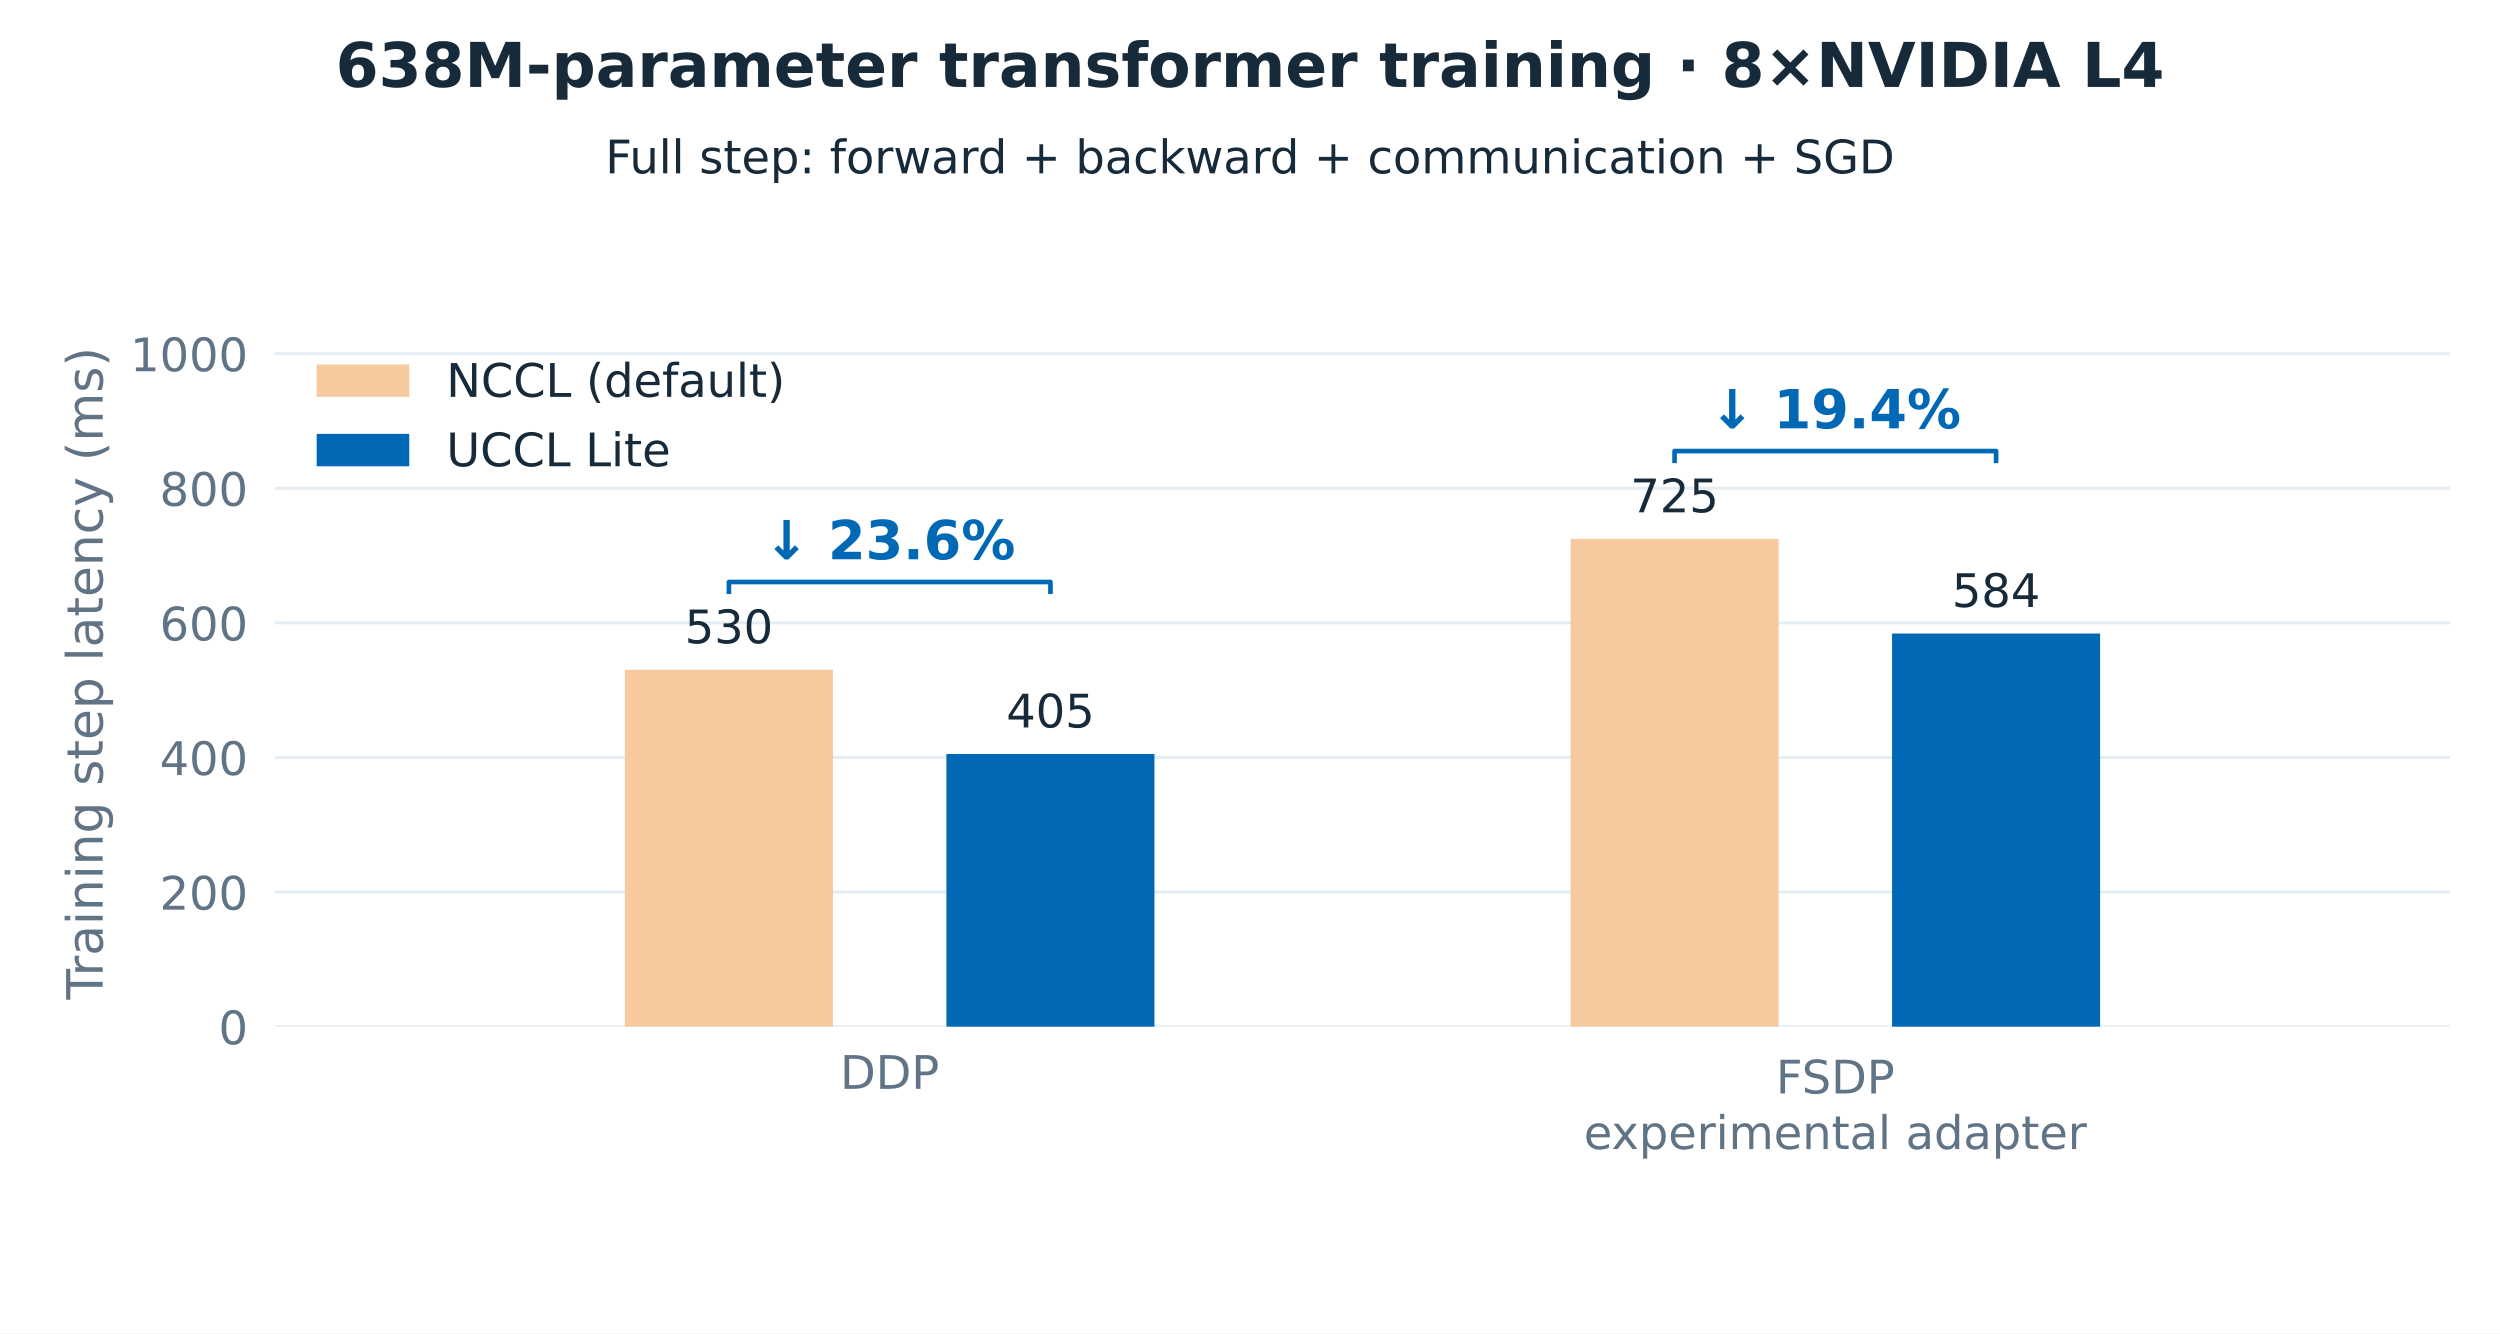
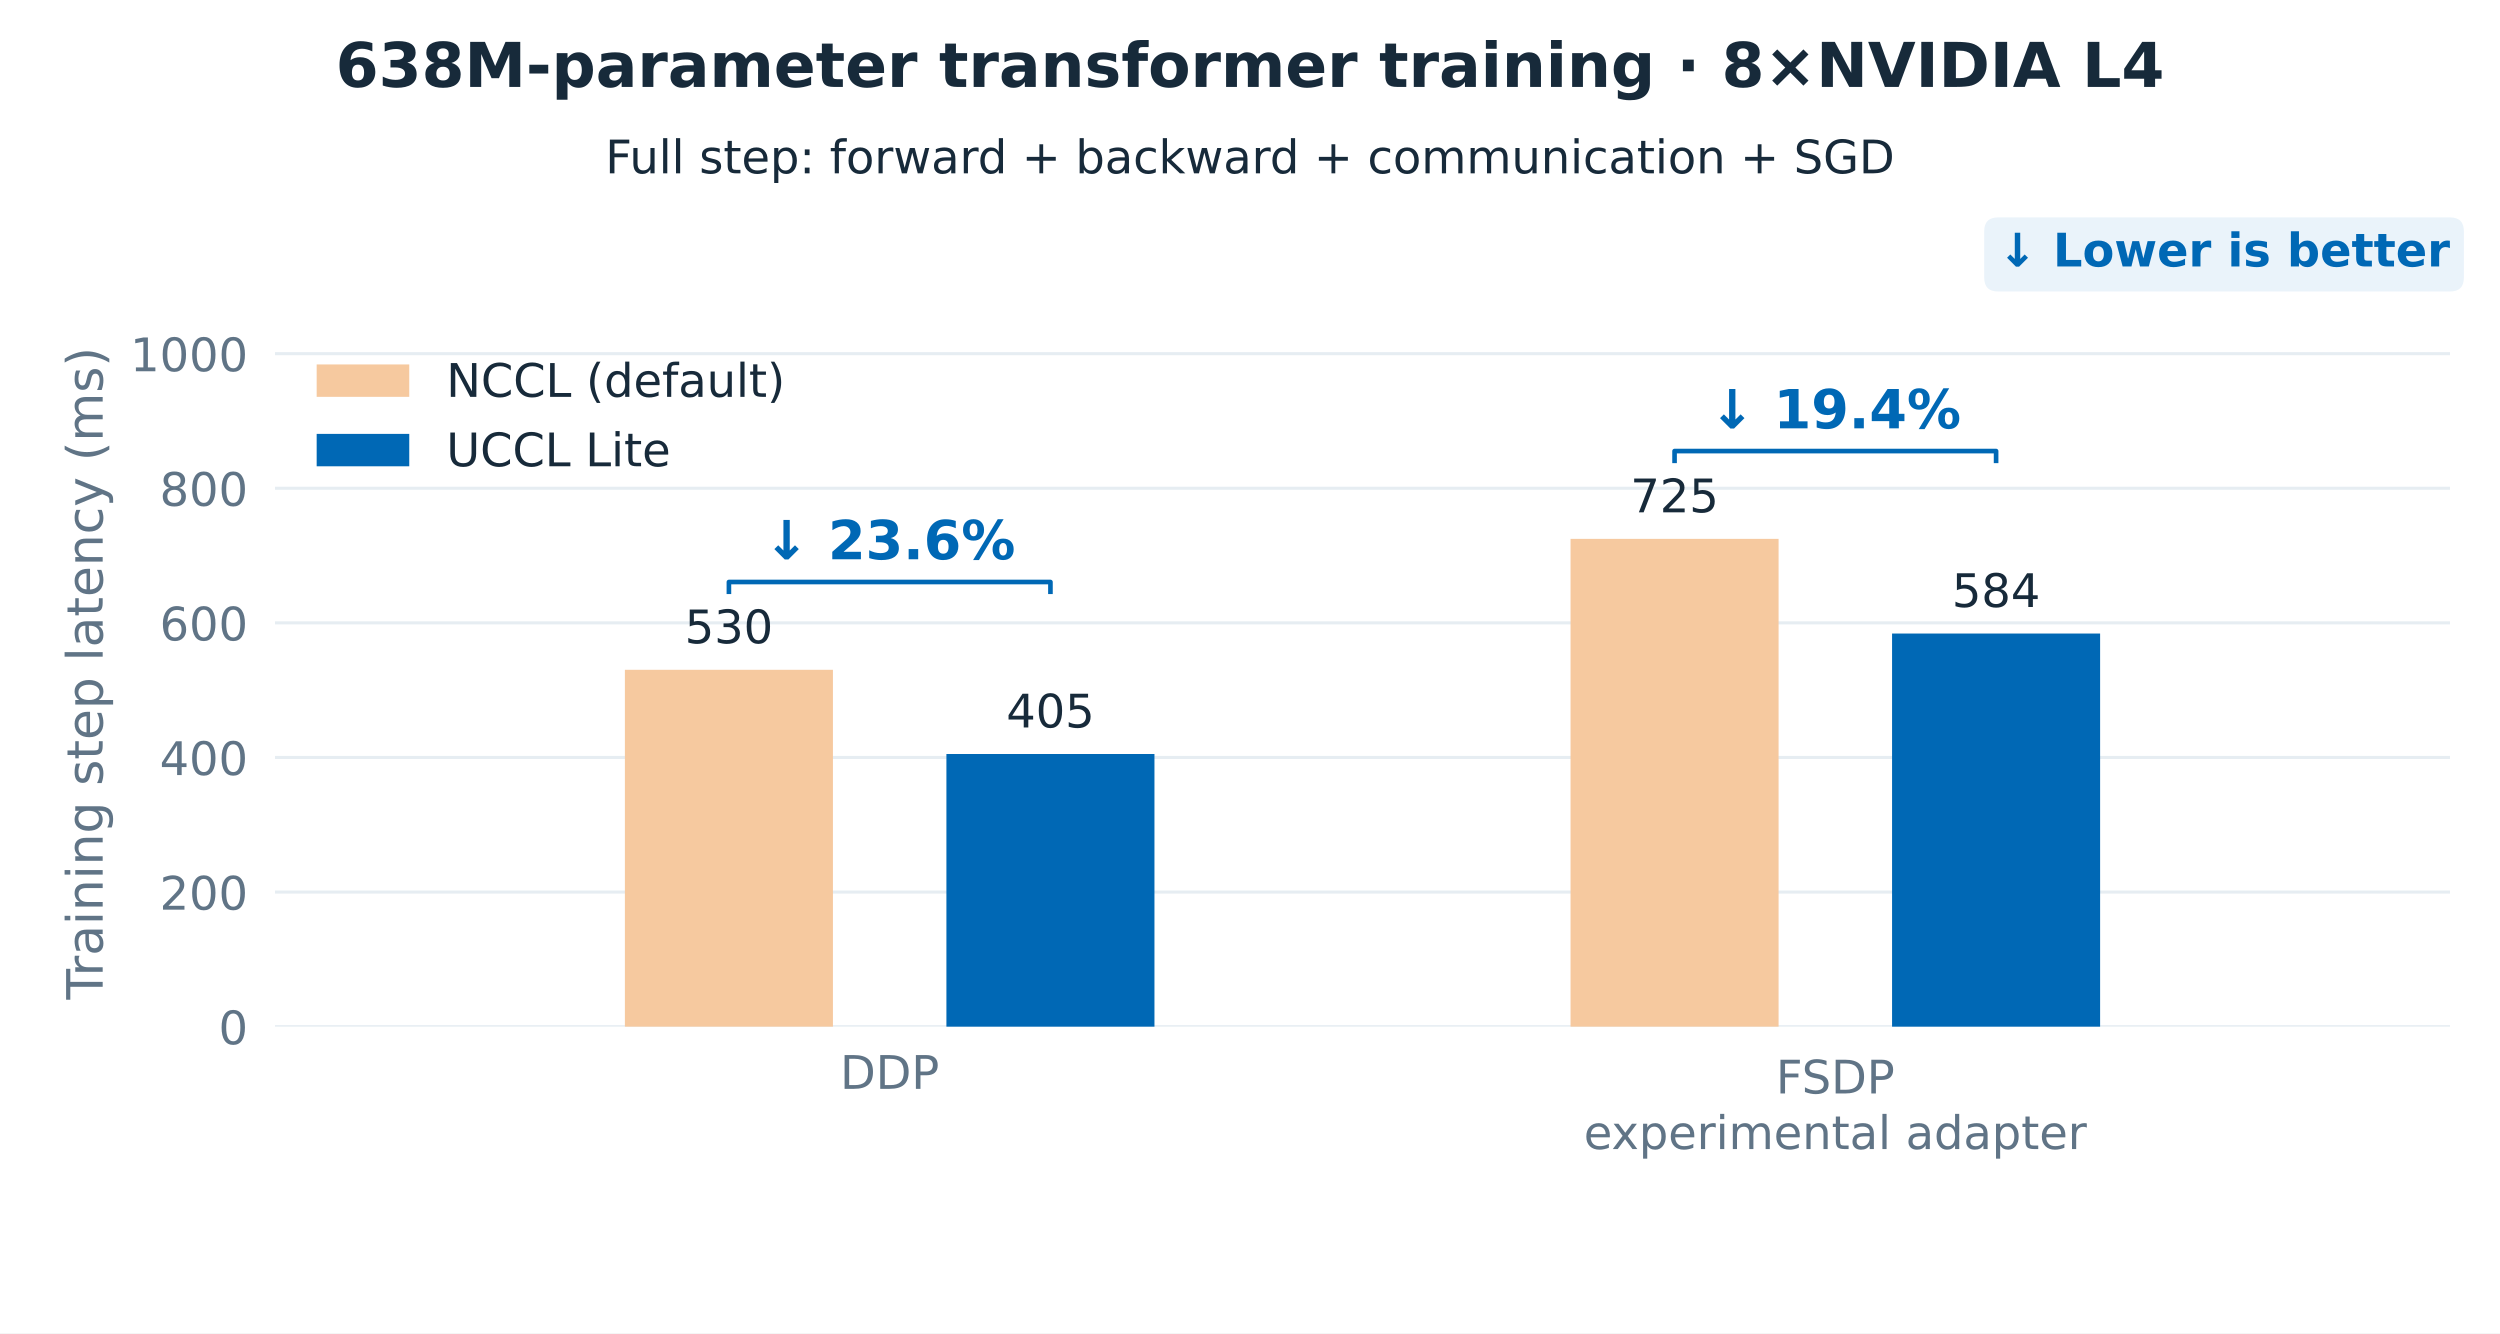
<svg xmlns="http://www.w3.org/2000/svg" width="648pt" height="345.6pt" viewBox="0 0 648 345.6" version="1.1">
  <defs>
    <style type="text/css">*{stroke-linejoin: round; stroke-linecap: butt}</style>
  </defs>
  <g id="figure_1">
    <g id="patch_1">
      <path d="M 0 345.6 L 648 345.6 L 648 0 L 0 0 z " style="fill: #ffffff" />
    </g>
    <g id="axes_1">
      <g id="patch_2">
        <path d="M 71.28 266.112 L 635.04 266.112 L 635.04 82.944 L 71.28 82.944 z " style="fill: #ffffff" />
      </g>
      <g id="matplotlib.axis_1">
        <g id="xtick_1">
          <g id="line2d_1" />
          <g id="text_1">
            <text style="font-size: 12px; font-family: 'DejaVu Sans'; text-anchor: middle; fill: #607486" x="230.603" y="282.229" transform="rotate(-0 230.6035 282.2292)">DDP</text>
          </g>
        </g>
        <g id="xtick_2">
          <g id="line2d_2" />
          <g id="text_2">
            <text style="font-size: 12px; font-family: 'DejaVu Sans'; fill: #607486" transform="translate(460.3237 283.4304)">FSDP</text>
            <text style="font-size: 12px; font-family: 'DejaVu Sans'; fill: #607486" transform="translate(410.52 297.8336)">experimental adapter</text>
          </g>
        </g>
      </g>
      <g id="matplotlib.axis_2">
        <g id="ytick_1">
          <g id="line2d_3">
            <path d="M 71.28 266.112 L 635.04 266.112 " clip-path="url(#p76176fe334)" style="fill: none; stroke: #e6edf2; stroke-width: 0.8; stroke-linecap: square" />
          </g>
          <g id="line2d_4" />
          <g id="text_3">
            <text style="font-size: 12px; font-family: 'DejaVu Sans'; text-anchor: end; fill: #607486" x="64.28" y="270.671" transform="rotate(-0 64.28 270.6706)">0</text>
          </g>
        </g>
        <g id="ytick_2">
          <g id="line2d_5">
            <path d="M 71.28 231.223 L 635.04 231.223 " clip-path="url(#p76176fe334)" style="fill: none; stroke: #e6edf2; stroke-width: 0.8; stroke-linecap: square" />
          </g>
          <g id="line2d_6" />
          <g id="text_4">
            <text style="font-size: 12px; font-family: 'DejaVu Sans'; text-anchor: end; fill: #607486" x="64.28" y="235.781" transform="rotate(-0 64.28 235.7815)">200</text>
          </g>
        </g>
        <g id="ytick_3">
          <g id="line2d_7">
            <path d="M 71.28 196.334 L 635.04 196.334 " clip-path="url(#p76176fe334)" style="fill: none; stroke: #e6edf2; stroke-width: 0.8; stroke-linecap: square" />
          </g>
          <g id="line2d_8" />
          <g id="text_5">
            <text style="font-size: 12px; font-family: 'DejaVu Sans'; text-anchor: end; fill: #607486" x="64.28" y="200.892" transform="rotate(-0 64.28 200.8923)">400</text>
          </g>
        </g>
        <g id="ytick_4">
          <g id="line2d_9">
            <path d="M 71.28 161.445 L 635.04 161.445 " clip-path="url(#p76176fe334)" style="fill: none; stroke: #e6edf2; stroke-width: 0.8; stroke-linecap: square" />
          </g>
          <g id="line2d_10" />
          <g id="text_6">
            <text style="font-size: 12px; font-family: 'DejaVu Sans'; text-anchor: end; fill: #607486" x="64.28" y="166.003" transform="rotate(-0 64.28 166.0032)">600</text>
          </g>
        </g>
        <g id="ytick_5">
          <g id="line2d_11">
            <path d="M 71.28 126.555 L 635.04 126.555 " clip-path="url(#p76176fe334)" style="fill: none; stroke: #e6edf2; stroke-width: 0.8; stroke-linecap: square" />
          </g>
          <g id="line2d_12" />
          <g id="text_7">
            <text style="font-size: 12px; font-family: 'DejaVu Sans'; text-anchor: end; fill: #607486" x="64.28" y="131.114" transform="rotate(-0 64.28 131.114)">800</text>
          </g>
        </g>
        <g id="ytick_6">
          <g id="line2d_13">
            <path d="M 71.28 91.666 L 635.04 91.666 " clip-path="url(#p76176fe334)" style="fill: none; stroke: #e6edf2; stroke-width: 0.8; stroke-linecap: square" />
          </g>
          <g id="line2d_14" />
          <g id="text_8">
            <text style="font-size: 12px; font-family: 'DejaVu Sans'; text-anchor: end; fill: #607486" x="64.28" y="96.225" transform="rotate(-0 64.28 96.22488)">1000</text>
          </g>
        </g>
        <g id="text_9">
          <text style="font-size: 13px; font-family: 'DejaVu Sans'; text-anchor: middle; fill: #607486" x="26.617" y="174.528" transform="rotate(-90 26.61695 174.528)">Training step latency (ms)</text>
        </g>
      </g>
      <g id="patch_3">
        <path d="M 161.972 266.112 L 215.897 266.112 L 215.897 173.615 L 161.972 173.615 z " clip-path="url(#p76176fe334)" style="fill: #f6c99f" />
      </g>
      <g id="patch_4">
        <path d="M 407.085 266.112 L 461.01 266.112 L 461.01 139.674 L 407.085 139.674 z " clip-path="url(#p76176fe334)" style="fill: #f6c99f" />
      </g>
      <g id="patch_5">
        <path d="M 245.31 266.112 L 299.235 266.112 L 299.235 195.443 L 245.31 195.443 z " clip-path="url(#p76176fe334)" style="fill: #0068b5" />
      </g>
      <g id="patch_6">
        <path d="M 490.423 266.112 L 544.348 266.112 L 544.348 164.216 L 490.423 164.216 z " clip-path="url(#p76176fe334)" style="fill: #0068b5" />
      </g>
      <g id="line2d_15">
        <path d="M 188.934 153.385 L 188.934 150.856 L 272.273 150.856 L 272.273 153.385 " clip-path="url(#p76176fe334)" style="fill: none; stroke: #0068b5; stroke-width: 1.2; stroke-linecap: square" />
      </g>
      <g id="line2d_16">
        <path d="M 434.047 119.444 L 434.047 116.915 L 517.386 116.915 L 517.386 119.444 " clip-path="url(#p76176fe334)" style="fill: none; stroke: #0068b5; stroke-width: 1.2; stroke-linecap: square" />
      </g>
      <g id="text_10">
        <text style="font-size: 12px; font-family: 'DejaVu Sans'; text-anchor: middle; fill: #172a3a" x="188.934" y="166.732" transform="rotate(-0 188.9343 166.7322)">530</text>
      </g>
      <g id="text_11">
        <text style="font-size: 12px; font-family: 'DejaVu Sans'; text-anchor: middle; fill: #172a3a" x="434.047" y="132.791" transform="rotate(-0 434.0473 132.7909)">725</text>
      </g>
      <g id="text_12">
        <text style="font-size: 12px; font-family: 'DejaVu Sans'; text-anchor: middle; fill: #172a3a" x="272.273" y="188.56" transform="rotate(-0 272.2727 188.5602)">405</text>
      </g>
      <g id="text_13">
        <text style="font-size: 12px; font-family: 'DejaVu Sans'; text-anchor: middle; fill: #172a3a" x="517.386" y="157.334" transform="rotate(-0 517.3857 157.3335)">584</text>
      </g>
      <g id="text_14">
        <text style="font-weight: 700; font-size: 14px; font-family: 'DejaVu Sans'; text-anchor: middle; fill: #0068b5" x="230.603" y="144.964" transform="rotate(-0 230.6035 144.9641)">↓ 23.6%</text>
      </g>
      <g id="text_15">
        <text style="font-weight: 700; font-size: 14px; font-family: 'DejaVu Sans'; text-anchor: middle; fill: #0068b5" x="475.717" y="111.023" transform="rotate(-0 475.7165 111.0227)">↓ 19.4%</text>
      </g>
+       <g id="text_16">
+         <g id="patch_7">
+           <path d="M 517.905 75.554 L 635.04 75.554 Q 638.64 75.554 638.64 71.954 L 638.64 59.953 Q 638.64 56.353 635.04 56.353 L 517.905 56.353 Q 514.305 56.353 514.305 59.953 L 514.305 71.954 Q 514.305 75.554 517.905 75.554 z " style="fill: #eaf3fa" />
+         </g>
+         <text style="font-weight: 700; font-size: 12px; font-family: 'DejaVu Sans'; text-anchor: end; fill: #0068b5" x="635.04" y="69.071" transform="rotate(-0 635.04 69.07111)">↓ Lower is better</text>
+       </g>
      <g id="legend_1">
-         <g id="patch_7">
+         <g id="patch_8">
          <path d="M 82.08 102.862 L 106.08 102.862 L 106.08 94.462 L 82.08 94.462 z " style="fill: #f6c99f" />
        </g>
-         <g id="text_16">
+         <g id="text_17">
          <text style="font-size: 12px; font-family: 'DejaVu Sans'; text-anchor: start; fill: #172a3a" x="115.68" y="102.862" transform="rotate(-0 115.68 102.8621)">NCCL (default)</text>
        </g>
-         <g id="patch_8">
+         <g id="patch_9">
          <path d="M 82.08 120.863 L 106.08 120.863 L 106.08 112.463 L 82.08 112.463 z " style="fill: #0068b5" />
        </g>
-         <g id="text_17">
+         <g id="text_18">
          <text style="font-size: 12px; font-family: 'DejaVu Sans'; text-anchor: start; fill: #172a3a" x="115.68" y="120.863" transform="rotate(-0 115.68 120.8631)">UCCL Lite</text>
        </g>
      </g>
    </g>
-     <g id="text_18">
+     <g id="text_19">
      <text style="font-weight: 700; font-size: 16px; font-family: 'DejaVu Sans'; text-anchor: middle; fill: #172a3a" x="324" y="22.526" transform="rotate(-0 324 22.5255)">638M-parameter transformer training · 8×NVIDIA L4</text>
    </g>
-     <g id="text_19">
+     <g id="text_20">
      <text style="font-size: 12px; font-family: 'DejaVu Sans'; text-anchor: middle; fill: #172a3a" x="324" y="44.928" transform="rotate(-0 324 44.928)">Full step: forward + backward + communication + SGD</text>
    </g>
  </g>
  <defs>
    <clipPath id="p76176fe334">
      <rect x="71.28" y="82.944" width="563.76" height="183.168" />
    </clipPath>
  </defs>
</svg>
